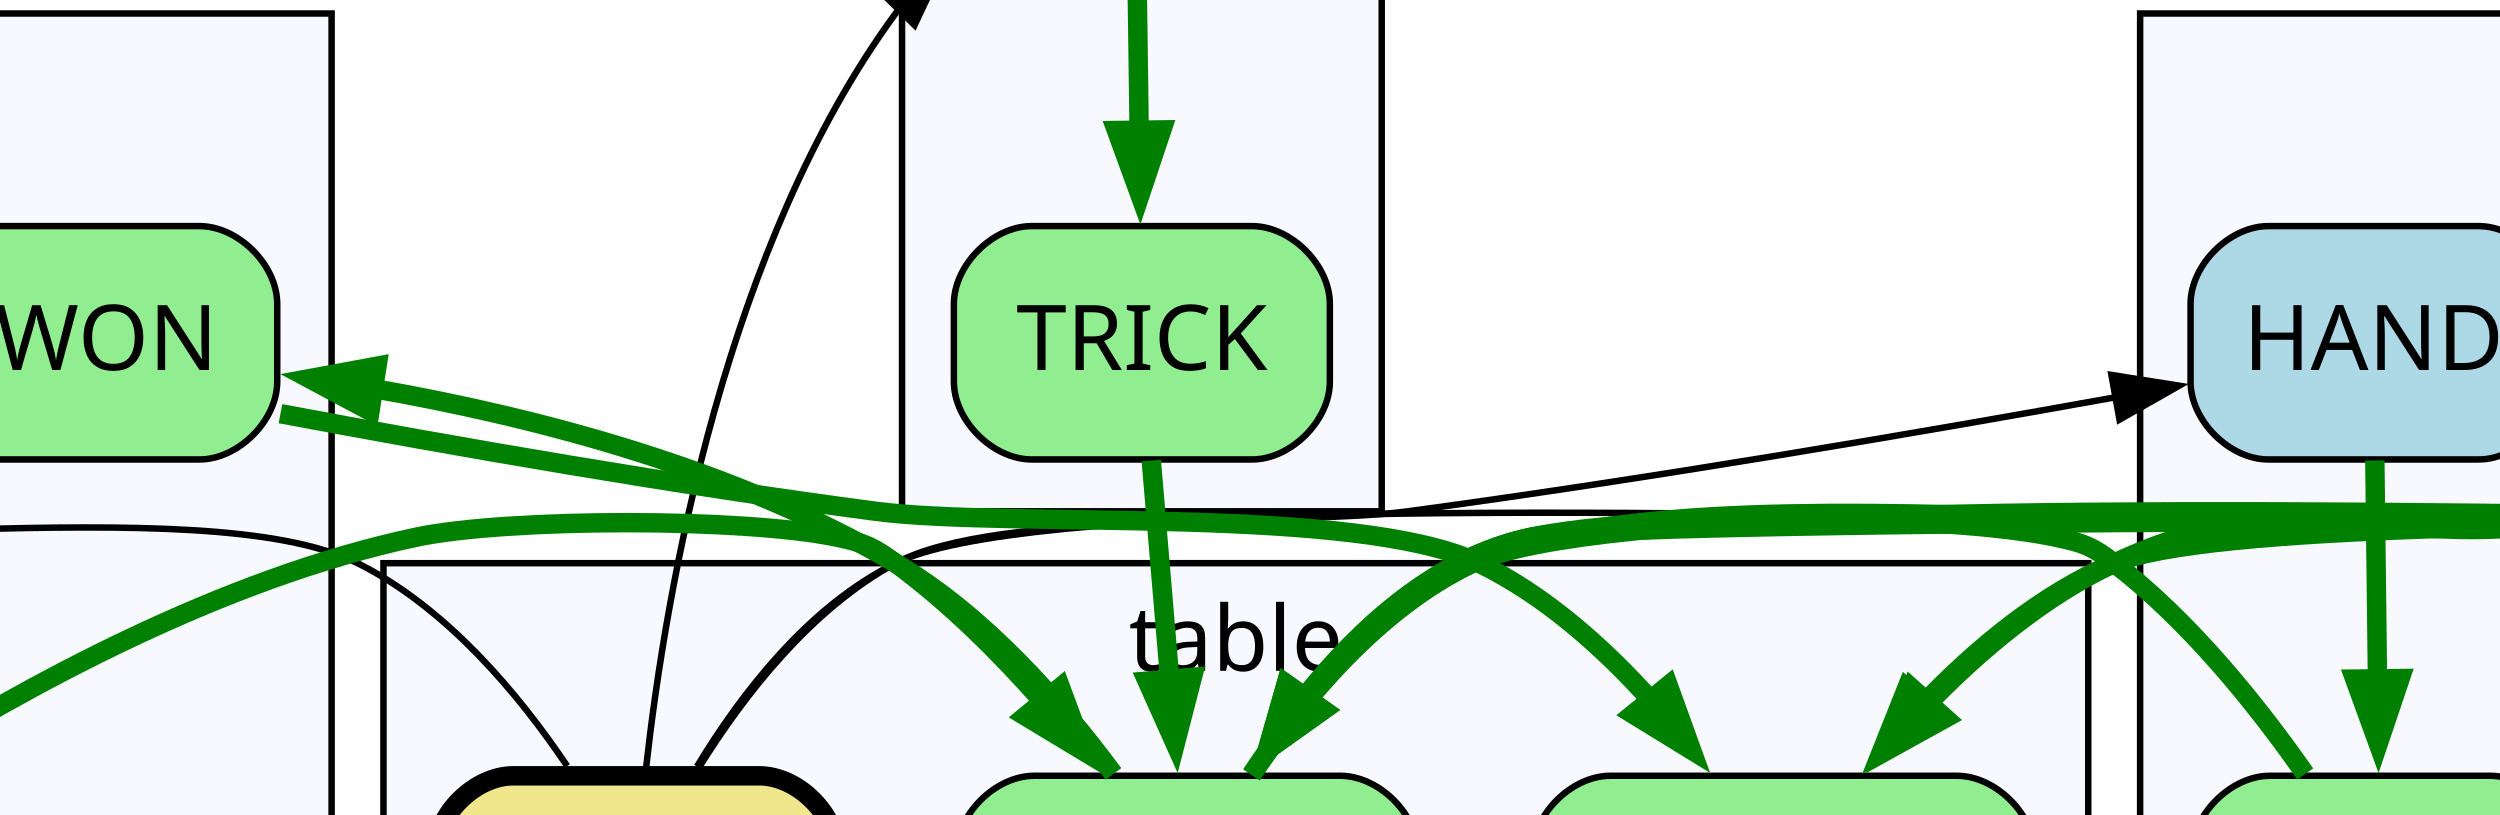
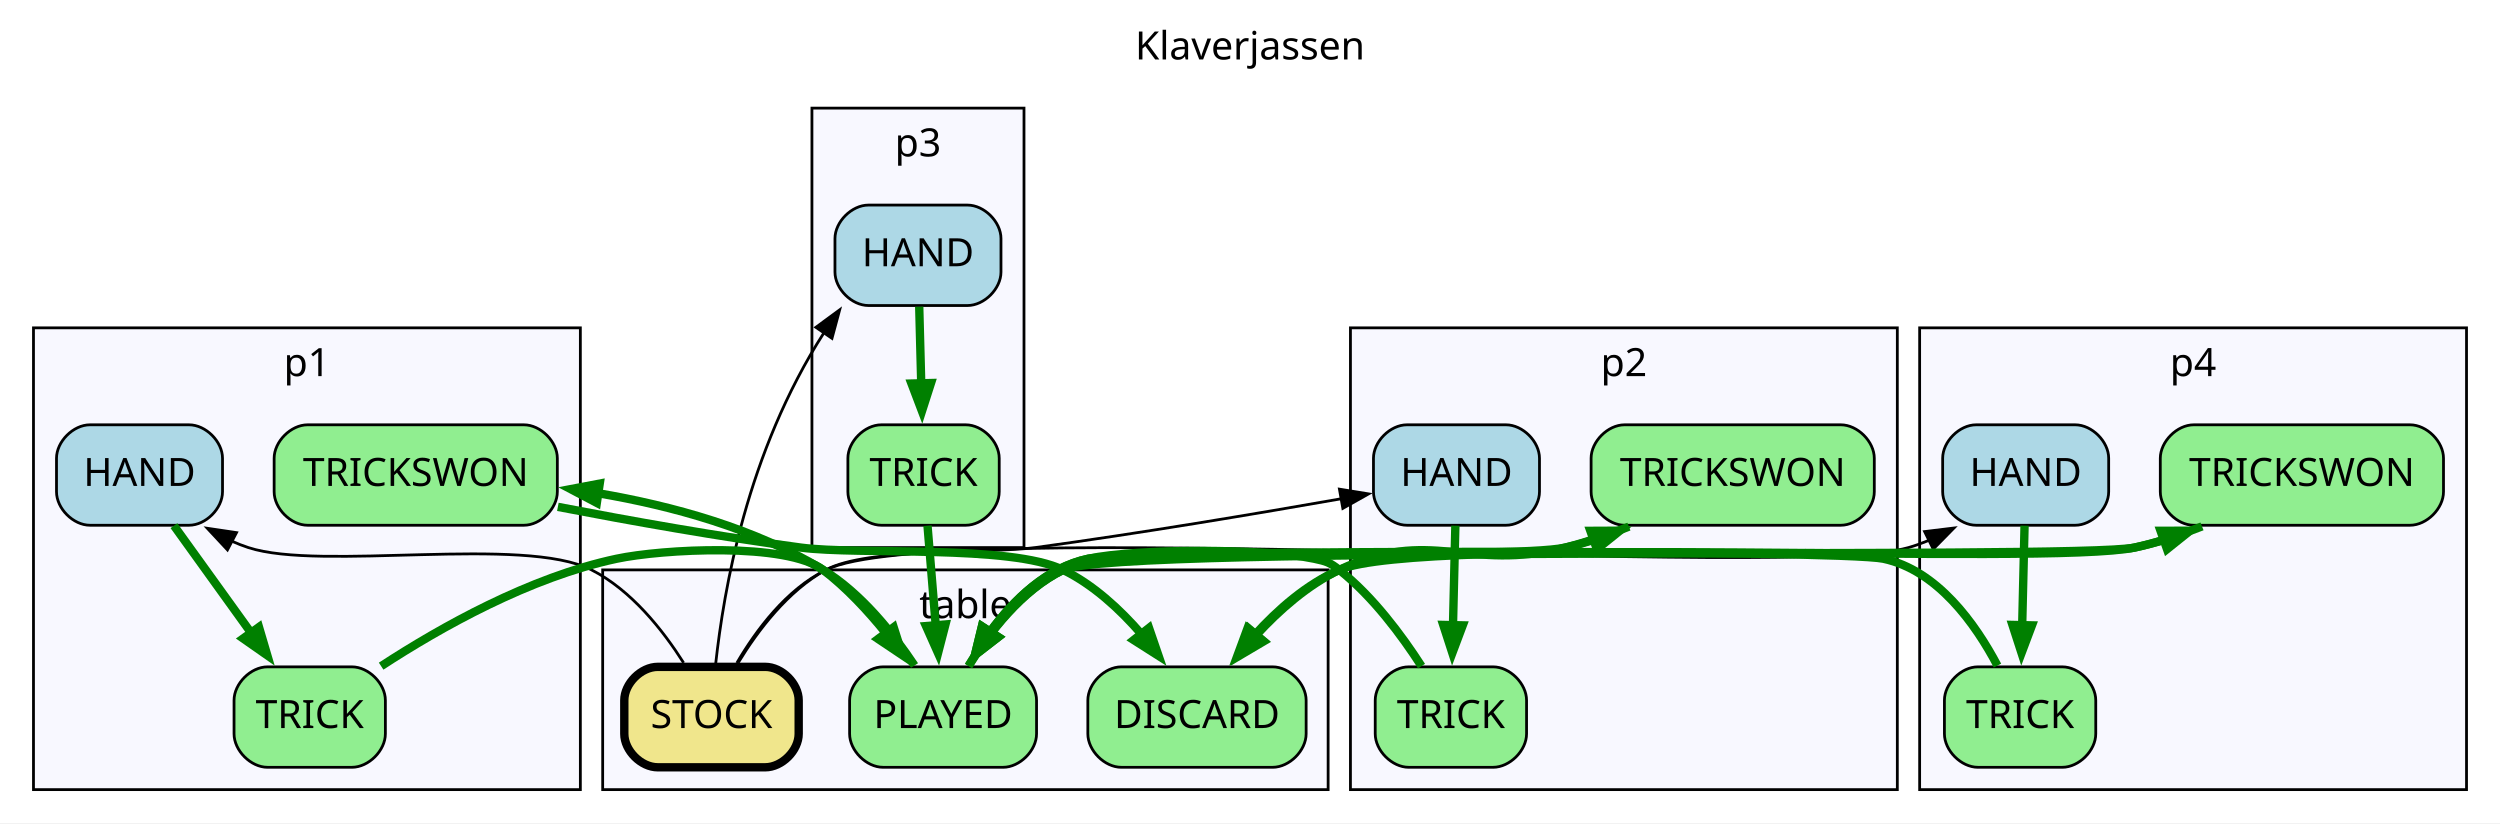
- <svg xmlns="http://www.w3.org/2000/svg" width="100%" height="100%" viewBox="0.00 0.00 881.00 287.20">
-   <g id="graph0" class="graph" transform="translate(-335.4327,392.1725) scale(2.284303)">
-     <polygon fill="white" stroke="none" points="-4,4 -4,-283.2 877,-283.2 877,4 -4,4" />
-     <text text-anchor="middle" x="436.5" y="-262.6" font-family="Futura" font-size="14.00">Klaverjassen</text>
+ <svg xmlns="http://www.w3.org/2000/svg" width="896pt" height="295pt" viewBox="0.00 0.00 896.00 295.00">
+   <g id="graph0" class="graph" transform="scale(1 1) rotate(0) translate(4 291)">
+     <polygon fill="white" stroke="none" points="-4,4 -4,-291 892,-291 892,4 -4,4" />
+     <text xml:space="preserve" text-anchor="middle" x="444" y="-269.7" font-family="Futura" font-size="14.00">Klaverjassen</text>
    <g id="clust1" class="cluster">
-       <polygon fill="ghostwhite" stroke="black" points="206,-8 206,-84.8 469,-84.8 469,-8 206,-8" />
-       <text text-anchor="middle" x="337.5" y="-68.2" font-family="Futura" font-size="14.00">table</text>
+       <polygon fill="ghostwhite" stroke="black" points="212,-8 212,-86.75 472,-86.75 472,-8 212,-8" />
+       <text xml:space="preserve" text-anchor="middle" x="342" y="-69.45" font-family="Futura" font-size="14.00">table</text>
    </g>
    <g id="clust2" class="cluster">
-       <polygon fill="ghostwhite" stroke="black" points="286,-92.8 286,-246.4 360,-246.4 360,-92.8 286,-92.8" />
-       <text text-anchor="middle" x="323" y="-229.8" font-family="Futura" font-size="14.00">p1</text>
+       <polygon fill="ghostwhite" stroke="black" points="8,-8 8,-173.5 204,-173.5 204,-8 8,-8" />
+       <text xml:space="preserve" text-anchor="middle" x="106" y="-156.2" font-family="Futura" font-size="14.00">p1</text>
    </g>
    <g id="clust3" class="cluster">
-       <polygon fill="ghostwhite" stroke="black" points="8,-8 8,-169.6 198,-169.6 198,-8 8,-8" />
-       <text text-anchor="middle" x="103" y="-153" font-family="Futura" font-size="14.00">p2</text>
+       <polygon fill="ghostwhite" stroke="black" points="480,-8 480,-173.5 676,-173.5 676,-8 480,-8" />
+       <text xml:space="preserve" text-anchor="middle" x="578" y="-156.2" font-family="Futura" font-size="14.00">p2</text>
    </g>
    <g id="clust4" class="cluster">
-       <polygon fill="ghostwhite" stroke="black" points="477,-8 477,-169.6 667,-169.6 667,-8 477,-8" />
-       <text text-anchor="middle" x="572" y="-153" font-family="Futura" font-size="14.00">p3</text>
+       <polygon fill="ghostwhite" stroke="black" points="287,-94.75 287,-252.25 363,-252.25 363,-94.75 287,-94.75" />
+       <text xml:space="preserve" text-anchor="middle" x="325" y="-234.95" font-family="Futura" font-size="14.00">p3</text>
    </g>
    <g id="clust5" class="cluster">
-       <polygon fill="ghostwhite" stroke="black" points="675,-8 675,-169.6 865,-169.6 865,-8 675,-8" />
-       <text text-anchor="middle" x="770" y="-153" font-family="Futura" font-size="14.00">p4</text>
+       <polygon fill="ghostwhite" stroke="black" points="684,-8 684,-173.5 880,-173.5 880,-8 684,-8" />
+       <text xml:space="preserve" text-anchor="middle" x="782" y="-156.2" font-family="Futura" font-size="14.00">p4</text>
    </g>
    <g id="node1" class="node">
-       <path fill="khaki" stroke="black" stroke-width="3" d="M263.95,-52C263.95,-52 226.05,-52 226.05,-52 220.05,-52 214.05,-46 214.05,-40 214.05,-40 214.05,-28 214.05,-28 214.05,-22 220.05,-16 226.05,-16 226.05,-16 263.95,-16 263.95,-16 269.95,-16 275.95,-22 275.95,-28 275.95,-28 275.95,-40 275.95,-40 275.95,-46 269.95,-52 263.95,-52" />
-       <text text-anchor="middle" x="245" y="-29.8" font-family="Futura" font-size="14.00">STOCK</text>
+       <path fill="khaki" stroke="black" stroke-width="3" d="M270.25,-52C270.25,-52 231.75,-52 231.75,-52 225.75,-52 219.75,-46 219.75,-40 219.75,-40 219.75,-28 219.75,-28 219.75,-22 225.75,-16 231.75,-16 231.75,-16 270.25,-16 270.25,-16 276.25,-16 282.25,-22 282.25,-28 282.25,-28 282.25,-40 282.25,-40 282.25,-46 276.25,-52 270.25,-52" />
+       <text xml:space="preserve" text-anchor="middle" x="251" y="-30.07" font-family="Futura" font-size="14.00">STOCK</text>
    </g>
    <g id="node4" class="node">
-       <path fill="lightblue" stroke="black" d="M338.22,-213.6C338.22,-213.6 305.78,-213.6 305.78,-213.6 299.78,-213.6 293.78,-207.6 293.78,-201.6 293.78,-201.6 293.78,-189.6 293.78,-189.6 293.78,-183.6 299.78,-177.6 305.78,-177.6 305.78,-177.6 338.22,-177.6 338.22,-177.6 344.22,-177.6 350.22,-183.6 350.22,-189.6 350.22,-189.6 350.22,-201.6 350.22,-201.6 350.22,-207.6 344.22,-213.6 338.22,-213.6" />
-       <text text-anchor="middle" x="322" y="-191.4" font-family="Futura" font-size="14.00">HAND</text>
+       <path fill="lightblue" stroke="black" d="M63.75,-138.75C63.75,-138.75 28.25,-138.75 28.25,-138.75 22.25,-138.75 16.25,-132.75 16.25,-126.75 16.25,-126.75 16.25,-114.75 16.25,-114.75 16.25,-108.75 22.25,-102.75 28.25,-102.75 28.25,-102.75 63.75,-102.75 63.75,-102.75 69.75,-102.75 75.75,-108.75 75.75,-114.75 75.75,-114.75 75.75,-126.75 75.75,-126.75 75.75,-132.75 69.75,-138.75 63.75,-138.75" />
+       <text xml:space="preserve" text-anchor="middle" x="46" y="-116.83" font-family="Futura" font-size="14.00">HAND</text>
    </g>
    <g id="edge1" class="edge">
-       <path fill="none" stroke="black" d="M246.52,-53.27C249.61,-80.88 258.76,-133.82 285,-169.6 285.22,-169.9 285.45,-170.21 285.68,-170.51" />
-       <polygon fill="black" stroke="black" points="282.94,-172.7 292.44,-177.39 287.93,-167.8 282.94,-172.7" />
+       <path fill="none" stroke="black" d="M241.01,-53.44C233.57,-65.18 222.26,-79.49 208,-86.75 183.59,-99.18 111.02,-86.2 85,-94.75 83.02,-95.4 81.05,-96.17 79.09,-97.04" />
+       <polygon fill="black" stroke="black" points="77.52,-93.91 70.29,-101.67 80.77,-100.11 77.52,-93.91" />
+     </g>
+     <g id="node7" class="node">
+       <path fill="lightblue" stroke="black" d="M535.75,-138.75C535.75,-138.75 500.25,-138.75 500.25,-138.75 494.25,-138.75 488.25,-132.75 488.25,-126.75 488.25,-126.75 488.25,-114.75 488.25,-114.75 488.25,-108.75 494.25,-102.75 500.25,-102.75 500.25,-102.75 535.75,-102.75 535.75,-102.75 541.75,-102.75 547.75,-108.75 547.75,-114.75 547.75,-114.75 547.75,-126.75 547.75,-126.75 547.75,-132.75 541.75,-138.75 535.75,-138.75" />
+       <text xml:space="preserve" text-anchor="middle" x="518" y="-116.83" font-family="Futura" font-size="14.00">HAND</text>
+     </g>
+     <g id="edge2" class="edge">
+       <path fill="none" stroke="black" d="M260.58,-53.49C267.63,-65.09 278.35,-79.23 292,-86.75 306.68,-94.84 350.39,-92.49 367,-94.75 404.36,-99.83 446.68,-106.96 477,-112.3" />
+       <polygon fill="black" stroke="black" points="476.05,-115.69 486.51,-113.99 477.27,-108.8 476.05,-115.69" />
+     </g>
+     <g id="node10" class="node">
+       <path fill="lightblue" stroke="black" d="M342.75,-217.5C342.75,-217.5 307.25,-217.5 307.25,-217.5 301.25,-217.5 295.25,-211.5 295.25,-205.5 295.25,-205.5 295.25,-193.5 295.25,-193.5 295.25,-187.5 301.25,-181.5 307.25,-181.5 307.25,-181.5 342.75,-181.5 342.75,-181.5 348.75,-181.5 354.75,-187.5 354.75,-193.5 354.75,-193.5 354.75,-205.5 354.75,-205.5 354.75,-211.5 348.75,-217.5 342.75,-217.5" />
+       <text xml:space="preserve" text-anchor="middle" x="325" y="-195.57" font-family="Futura" font-size="14.00">HAND</text>
+     </g>
+     <g id="edge3" class="edge">
+       <path fill="none" stroke="black" d="M252.51,-53.2C255.41,-79.38 263.57,-128.59 291.35,-171.81" />
+       <polygon fill="black" stroke="black" points="288.4,-173.69 296.94,-179.96 294.18,-169.73 288.4,-173.69" />
+     </g>
+     <g id="node12" class="node">
+       <path fill="lightblue" stroke="black" d="M739.75,-138.75C739.75,-138.75 704.25,-138.75 704.25,-138.75 698.25,-138.75 692.25,-132.75 692.25,-126.75 692.25,-126.75 692.25,-114.75 692.25,-114.75 692.25,-108.75 698.25,-102.75 704.25,-102.75 704.25,-102.75 739.75,-102.75 739.75,-102.75 745.75,-102.75 751.75,-108.75 751.75,-114.75 751.75,-114.75 751.75,-126.75 751.75,-126.75 751.75,-132.75 745.75,-138.75 739.75,-138.75" />
+       <text xml:space="preserve" text-anchor="middle" x="722" y="-116.83" font-family="Futura" font-size="14.00">HAND</text>
+     </g>
+     <g id="edge4" class="edge">
+       <path fill="none" stroke="black" d="M260.07,-53.37C267.02,-65.23 277.83,-79.72 292,-86.75 330.62,-105.92 638.54,-82.88 680,-94.75 682.45,-95.45 684.91,-96.33 687.33,-97.34" />
+       <polygon fill="black" stroke="black" points="685.78,-100.48 696.3,-101.76 688.87,-94.2 685.78,-100.48" />
+     </g>
+     <g id="node2" class="node">
+       <path fill="lightgreen" stroke="black" d="M355.5,-52C355.5,-52 312.5,-52 312.5,-52 306.5,-52 300.5,-46 300.5,-40 300.5,-40 300.5,-28 300.5,-28 300.5,-22 306.5,-16 312.5,-16 312.5,-16 355.5,-16 355.5,-16 361.5,-16 367.5,-22 367.5,-28 367.5,-28 367.5,-40 367.5,-40 367.5,-46 361.5,-52 355.5,-52" />
+       <text xml:space="preserve" text-anchor="middle" x="334" y="-30.07" font-family="Futura" font-size="14.00">PLAYED</text>
    </g>
    <g id="node6" class="node">
-       <path fill="lightblue" stroke="black" d="M60.22,-136.8C60.22,-136.8 27.78,-136.8 27.78,-136.8 21.78,-136.8 15.78,-130.8 15.78,-124.8 15.78,-124.8 15.78,-112.8 15.78,-112.8 15.78,-106.8 21.78,-100.8 27.78,-100.8 27.78,-100.8 60.22,-100.8 60.22,-100.8 66.22,-100.8 72.22,-106.8 72.22,-112.8 72.22,-112.8 72.22,-124.8 72.22,-124.8 72.22,-130.8 66.22,-136.8 60.22,-136.8" />
-       <text text-anchor="middle" x="44" y="-114.6" font-family="Futura" font-size="14.00">HAND</text>
+       <path fill="lightgreen" stroke="black" d="M183.75,-138.75C183.75,-138.75 106.25,-138.75 106.25,-138.75 100.25,-138.75 94.25,-132.75 94.25,-126.75 94.25,-126.75 94.25,-114.75 94.25,-114.75 94.25,-108.75 100.25,-102.75 106.25,-102.75 106.25,-102.75 183.75,-102.75 183.75,-102.75 189.75,-102.75 195.75,-108.75 195.75,-114.75 195.75,-114.75 195.75,-126.75 195.75,-126.75 195.75,-132.75 189.75,-138.75 183.75,-138.75" />
+       <text xml:space="preserve" text-anchor="middle" x="145" y="-116.83" font-family="Futura" font-size="14.00">TRICKSWON</text>
    </g>
-     <g id="edge2" class="edge">
-       <path fill="none" stroke="black" d="M234.34,-53.5C226.84,-64.65 215.7,-77.97 202,-84.8 177.88,-96.82 106.49,-84.06 81,-92.8 79.18,-93.42 77.37,-94.16 75.59,-94.98" />
-       <polygon fill="black" stroke="black" points="74.08,-91.81 67.01,-99.7 77.46,-97.94 74.08,-91.81" />
+     <g id="edge14" class="edge">
+       <path fill="none" stroke="green" stroke-width="3" d="M323.77,-52.48C316.17,-63.95 304.74,-78.33 291,-86.75 266.88,-101.53 236.88,-109.71 210.36,-114.23" />
+       <polygon fill="green" stroke="green" stroke-width="3" points="209.9,-110.76 200.53,-115.7 210.94,-117.68 209.9,-110.76" />
    </g>
    <g id="node9" class="node">
-       <path fill="lightblue" stroke="black" d="M529.22,-136.8C529.22,-136.8 496.78,-136.8 496.78,-136.8 490.78,-136.8 484.78,-130.8 484.78,-124.8 484.78,-124.8 484.78,-112.8 484.78,-112.8 484.78,-106.8 490.78,-100.8 496.78,-100.8 496.78,-100.8 529.22,-100.8 529.22,-100.8 535.22,-100.8 541.22,-106.8 541.22,-112.8 541.22,-112.8 541.22,-124.8 541.22,-124.8 541.22,-130.8 535.22,-136.8 529.22,-136.8" />
-       <text text-anchor="middle" x="513" y="-114.6" font-family="Futura" font-size="14.00">HAND</text>
+       <path fill="lightgreen" stroke="black" d="M655.75,-138.75C655.75,-138.75 578.25,-138.75 578.25,-138.75 572.25,-138.75 566.25,-132.75 566.25,-126.75 566.25,-126.75 566.25,-114.75 566.25,-114.75 566.25,-108.75 572.25,-102.75 578.25,-102.75 578.25,-102.75 655.75,-102.75 655.75,-102.75 661.75,-102.75 667.75,-108.75 667.75,-114.75 667.75,-114.75 667.75,-126.75 667.75,-126.75 667.75,-132.75 661.75,-138.75 655.75,-138.75" />
+       <text xml:space="preserve" text-anchor="middle" x="617" y="-116.83" font-family="Futura" font-size="14.00">TRICKSWON</text>
    </g>
-     <g id="edge3" class="edge">
-       <path fill="none" stroke="black" d="M254.7,-53.32C261.59,-64.4 271.94,-77.71 285,-84.8 300.51,-93.22 346.51,-90.45 364,-92.8 401.18,-97.8 443.32,-105.01 473.27,-110.41" />
-       <polygon fill="black" stroke="black" points="472.57,-113.84 483.03,-112.18 473.82,-106.95 472.57,-113.84" />
+     <g id="edge15" class="edge">
+       <path fill="none" stroke="green" stroke-width="3" d="M343.15,-52.26C350.54,-64.26 362.14,-79.37 377,-86.75 394.93,-95.65 537.46,-90.39 557,-94.75 560.47,-95.52 563.99,-96.49 567.51,-97.58" />
+       <polygon fill="green" stroke="green" stroke-width="3" points="565.98,-100.75 576.58,-100.8 568.32,-94.16 565.98,-100.75" />
    </g>
-     <g id="node12" class="node">
-       <path fill="lightblue" stroke="black" d="M727.22,-136.8C727.22,-136.8 694.78,-136.8 694.78,-136.8 688.78,-136.8 682.78,-130.8 682.78,-124.8 682.78,-124.8 682.78,-112.8 682.78,-112.8 682.78,-106.8 688.78,-100.8 694.78,-100.8 694.78,-100.8 727.22,-100.8 727.22,-100.8 733.22,-100.8 739.22,-106.8 739.22,-112.8 739.22,-112.8 739.22,-124.8 739.22,-124.8 739.22,-130.8 733.22,-136.8 727.22,-136.8" />
-       <text text-anchor="middle" x="711" y="-114.6" font-family="Futura" font-size="14.00">HAND</text>
+     <g id="node14" class="node">
+       <path fill="lightgreen" stroke="black" d="M859.75,-138.75C859.75,-138.75 782.25,-138.75 782.25,-138.75 776.25,-138.75 770.25,-132.75 770.25,-126.75 770.25,-126.75 770.25,-114.75 770.25,-114.75 770.25,-108.75 776.25,-102.75 782.25,-102.75 782.25,-102.75 859.75,-102.75 859.75,-102.75 865.75,-102.75 871.75,-108.75 871.75,-114.75 871.75,-114.75 871.75,-126.75 871.75,-126.75 871.75,-132.75 865.75,-138.75 859.75,-138.75" />
+       <text xml:space="preserve" text-anchor="middle" x="821" y="-116.83" font-family="Futura" font-size="14.00">TRICKSWON</text>
    </g>
-     <g id="edge4" class="edge">
-       <path fill="none" stroke="black" d="M254.36,-53.43C261.18,-64.7 271.57,-78.19 285,-84.8 323.49,-103.74 629.89,-80.55 671,-92.8 673.27,-93.48 675.53,-94.32 677.77,-95.28" />
-       <polygon fill="black" stroke="black" points="676.06,-98.34 686.55,-99.79 679.26,-92.11 676.06,-98.34" />
+     <g id="edge13" class="edge">
+       <path fill="none" stroke="green" stroke-width="3" d="M343.1,-52.36C350.46,-64.41 362.06,-79.55 377,-86.75 396.22,-96.02 740.12,-90.35 761,-94.75 764.53,-95.49 768.11,-96.44 771.67,-97.53" />
+       <polygon fill="green" stroke="green" stroke-width="3" points="770.33,-100.77 780.93,-100.79 772.66,-94.17 770.33,-100.77" />
    </g>
-     <g id="node2" class="node">
-       <path fill="lightgreen" stroke="black" d="M353.61,-52C353.61,-52 306.39,-52 306.39,-52 300.39,-52 294.39,-46 294.39,-40 294.39,-40 294.39,-28 294.39,-28 294.39,-22 300.39,-16 306.39,-16 306.39,-16 353.61,-16 353.61,-16 359.61,-16 365.61,-22 365.61,-28 365.61,-28 365.61,-40 365.61,-40 365.61,-46 359.61,-52 353.61,-52" />
-       <text text-anchor="middle" x="330" y="-29.8" font-family="Futura" font-size="14.00">PLAYED</text>
+     <g id="node3" class="node">
+       <path fill="lightgreen" stroke="black" d="M452.12,-52C452.12,-52 397.88,-52 397.88,-52 391.88,-52 385.88,-46 385.88,-40 385.88,-40 385.88,-28 385.88,-28 385.88,-22 391.88,-16 397.88,-16 397.88,-16 452.12,-16 452.12,-16 458.12,-16 464.12,-22 464.12,-28 464.12,-28 464.12,-40 464.12,-40 464.12,-46 458.12,-52 452.12,-52" />
+       <text xml:space="preserve" text-anchor="middle" x="425" y="-30.07" font-family="Futura" font-size="14.00">DISCARD</text>
+     </g>
+     <g id="node5" class="node">
+       <path fill="lightgreen" stroke="black" d="M122.12,-52C122.12,-52 91.88,-52 91.88,-52 85.88,-52 79.88,-46 79.88,-40 79.88,-40 79.88,-28 79.88,-28 79.88,-22 85.88,-16 91.88,-16 91.88,-16 122.12,-16 122.12,-16 128.12,-16 134.12,-22 134.12,-28 134.12,-28 134.12,-40 134.12,-40 134.12,-46 128.12,-52 122.12,-52" />
+       <text xml:space="preserve" text-anchor="middle" x="107" y="-30.07" font-family="Futura" font-size="14.00">TRICK</text>
+     </g>
+     <g id="edge5" class="edge">
+       <path fill="none" stroke="green" stroke-width="3" d="M58.34,-102.6C66.31,-91.53 76.88,-76.85 86.13,-64" />
+       <polygon fill="green" stroke="green" stroke-width="3" points="88.81,-66.26 91.81,-56.1 83.13,-62.17 88.81,-66.26" />
+     </g>
+     <g id="edge9" class="edge">
+       <path fill="none" stroke="green" stroke-width="3" d="M132.6,-52.25C153.99,-66.21 185.89,-84.15 217,-90.75 233.11,-94.17 277.92,-96.75 291,-86.75 299.33,-80.39 307.04,-72.1 313.58,-63.99" />
+       <polygon fill="green" stroke="green" stroke-width="3" points="316.29,-66.2 319.5,-56.1 310.7,-62 316.29,-66.2" />
+     </g>
+     <g id="edge16" class="edge">
+       <path fill="none" stroke="green" stroke-width="3" d="M195.94,-109.34C221.9,-104.33 254.04,-98.6 283,-94.75 303.78,-91.99 358.16,-95.94 377,-86.75 387.8,-81.48 397.36,-72.66 405.06,-63.78" />
+       <polygon fill="green" stroke="green" stroke-width="3" points="407.8,-65.95 411.24,-55.93 402.3,-61.62 407.8,-65.95" />
    </g>
    <g id="node8" class="node">
-       <path fill="lightgreen" stroke="black" d="M177.61,-136.8C177.61,-136.8 102.39,-136.8 102.39,-136.8 96.39,-136.8 90.39,-130.8 90.39,-124.8 90.39,-124.8 90.39,-112.8 90.39,-112.8 90.39,-106.8 96.39,-100.8 102.39,-100.8 102.39,-100.8 177.61,-100.8 177.61,-100.8 183.61,-100.8 189.61,-106.8 189.61,-112.8 189.61,-112.8 189.61,-124.8 189.61,-124.8 189.61,-130.8 183.61,-136.8 177.61,-136.8" />
-       <text text-anchor="middle" x="140" y="-114.6" font-family="Futura" font-size="14.00">TRICKSWON</text>
+       <path fill="lightgreen" stroke="black" d="M531.12,-52C531.12,-52 500.88,-52 500.88,-52 494.88,-52 488.88,-46 488.88,-40 488.88,-40 488.88,-28 488.88,-28 488.88,-22 494.88,-16 500.88,-16 500.88,-16 531.12,-16 531.12,-16 537.12,-16 543.12,-22 543.12,-28 543.12,-28 543.12,-40 543.12,-40 543.12,-46 537.12,-52 531.12,-52" />
+       <text xml:space="preserve" text-anchor="middle" x="516" y="-30.07" font-family="Futura" font-size="14.00">TRICK</text>
    </g>
-     <g id="edge15" class="edge">
-       <path fill="none" stroke="green" stroke-width="3" d="M318.62,-52.29C310.52,-63.24 298.67,-76.79 285,-84.8 260.66,-99.06 230.68,-107.16 204.31,-111.76" />
-       <polygon fill="green" stroke="green" stroke-width="3" points="203.92,-108.27 194.58,-113.27 205,-115.19 203.92,-108.27" />
+     <g id="edge6" class="edge">
+       <path fill="none" stroke="green" stroke-width="3" d="M517.6,-102.6C517.35,-92.33 517.04,-78.95 516.75,-66.81" />
+       <polygon fill="green" stroke="green" stroke-width="3" points="520.25,-66.87 516.52,-56.96 513.26,-67.03 520.25,-66.87" />
+     </g>
+     <g id="edge10" class="edge">
+       <path fill="none" stroke="green" stroke-width="3" d="M505.47,-52.26C498.31,-63.39 487.98,-77.26 476,-86.75 472.57,-89.47 471.28,-89.84 467,-90.75 449.39,-94.49 403.61,-94.49 386,-90.75 371.25,-87.62 359.41,-76.23 350.77,-64.46" />
+       <polygon fill="green" stroke="green" stroke-width="3" points="353.79,-62.69 345.41,-56.21 347.92,-66.5 353.79,-62.69" />
+     </g>
+     <g id="edge17" class="edge">
+       <path fill="none" stroke="green" stroke-width="3" d="M579.81,-102.26C572.39,-99.34 564.55,-96.65 557,-94.75 521.92,-85.92 508.64,-102.34 476,-86.75 464.72,-81.36 454.52,-72.38 446.27,-63.41" />
+       <polygon fill="green" stroke="green" stroke-width="3" points="448.96,-61.17 439.84,-55.78 443.61,-65.68 448.96,-61.17" />
    </g>
    <g id="node11" class="node">
-       <path fill="lightgreen" stroke="black" d="M646.61,-136.8C646.61,-136.8 571.39,-136.8 571.39,-136.8 565.39,-136.8 559.39,-130.8 559.39,-124.8 559.39,-124.8 559.39,-112.8 559.39,-112.8 559.39,-106.8 565.39,-100.8 571.39,-100.8 571.39,-100.8 646.61,-100.8 646.61,-100.8 652.61,-100.8 658.61,-106.8 658.61,-112.8 658.61,-112.8 658.61,-124.8 658.61,-124.8 658.61,-130.8 652.61,-136.8 646.61,-136.8" />
-       <text text-anchor="middle" x="609" y="-114.6" font-family="Futura" font-size="14.00">TRICKSWON</text>
-     </g>
-     <g id="edge14" class="edge">
-       <path fill="none" stroke="green" stroke-width="3" d="M339.94,-52.11C347.64,-63.59 359.43,-77.83 374,-84.8 409.32,-101.7 511.82,-84.14 550,-92.8 553.3,-93.55 556.64,-94.47 559.97,-95.51" />
-       <polygon fill="green" stroke="green" stroke-width="3" points="558.61,-98.75 569.21,-98.83 560.98,-92.16 558.61,-98.75" />
-     </g>
-     <g id="node14" class="node">
-       <path fill="lightgreen" stroke="black" d="M844.61,-136.8C844.61,-136.8 769.39,-136.8 769.39,-136.8 763.39,-136.8 757.39,-130.8 757.39,-124.8 757.39,-124.8 757.39,-112.8 757.39,-112.8 757.39,-106.8 763.39,-100.8 769.39,-100.8 769.39,-100.8 844.61,-100.8 844.61,-100.8 850.61,-100.8 856.61,-106.8 856.61,-112.8 856.61,-112.8 856.61,-124.8 856.61,-124.8 856.61,-130.8 850.61,-136.8 844.61,-136.8" />
-       <text text-anchor="middle" x="807" y="-114.6" font-family="Futura" font-size="14.00">TRICKSWON</text>
-     </g>
-     <g id="edge13" class="edge">
-       <path fill="none" stroke="green" stroke-width="3" d="M339.89,-52.22C347.56,-63.75 359.35,-78 374,-84.8 411.71,-102.29 707.36,-84.09 748,-92.8 751.35,-93.52 754.75,-94.42 758.13,-95.46" />
-       <polygon fill="green" stroke="green" stroke-width="3" points="756.96,-98.76 767.55,-98.82 759.31,-92.17 756.96,-98.76" />
-     </g>
-     <g id="node3" class="node">
-       <path fill="lightgreen" stroke="black" d="M448.73,-52C448.73,-52 395.27,-52 395.27,-52 389.27,-52 383.27,-46 383.27,-40 383.27,-40 383.27,-28 383.27,-28 383.27,-22 389.27,-16 395.27,-16 395.27,-16 448.73,-16 448.73,-16 454.73,-16 460.73,-22 460.73,-28 460.73,-28 460.73,-40 460.73,-40 460.73,-46 454.73,-52 448.73,-52" />
-       <text text-anchor="middle" x="422" y="-29.8" font-family="Futura" font-size="14.00">DISCARD</text>
-     </g>
-     <g id="node5" class="node">
-       <path fill="lightgreen" stroke="black" d="M340,-136.8C340,-136.8 306,-136.8 306,-136.8 300,-136.8 294,-130.8 294,-124.8 294,-124.8 294,-112.8 294,-112.8 294,-106.8 300,-100.8 306,-100.8 306,-100.8 340,-100.8 340,-100.8 346,-100.8 352,-106.8 352,-112.8 352,-112.8 352,-124.8 352,-124.8 352,-130.8 346,-136.8 340,-136.8" />
-       <text text-anchor="middle" x="323" y="-114.6" font-family="Futura" font-size="14.00">TRICK</text>
-     </g>
-     <g id="edge5" class="edge">
-       <path fill="none" stroke="green" stroke-width="3" d="M322.23,-177.25C322.33,-169.6 322.46,-160.37 322.58,-151.56" />
-       <polygon fill="green" stroke="green" stroke-width="3" points="326.07,-151.64 322.71,-141.59 319.08,-151.55 326.07,-151.64" />
-     </g>
-     <g id="edge9" class="edge">
-       <path fill="none" stroke="green" stroke-width="3" d="M324.45,-100.64C325.28,-90.83 326.35,-78.21 327.32,-66.66" />
-       <polygon fill="green" stroke="green" stroke-width="3" points="330.79,-67.2 328.14,-56.94 323.81,-66.61 330.79,-67.2" />
-     </g>
-     <g id="node7" class="node">
-       <path fill="lightgreen" stroke="black" d="M120,-52C120,-52 86,-52 86,-52 80,-52 74,-46 74,-40 74,-40 74,-28 74,-28 74,-22 80,-16 86,-16 86,-16 120,-16 120,-16 126,-16 132,-22 132,-28 132,-28 132,-40 132,-40 132,-46 126,-52 120,-52" />
-       <text text-anchor="middle" x="103" y="-29.8" font-family="Futura" font-size="14.00">TRICK</text>
-     </g>
-     <g id="edge6" class="edge">
-       <path fill="none" stroke="green" stroke-width="3" d="M56.22,-100.64C63.77,-90.06 73.64,-76.2 82.37,-63.95" />
-       <polygon fill="green" stroke="green" stroke-width="3" points="85,-66.29 87.95,-56.12 79.3,-62.23 85,-66.29" />
-     </g>
-     <g id="edge10" class="edge">
-       <path fill="none" stroke="green" stroke-width="3" d="M129.48,-52.4C150.49,-65.73 181.18,-82.47 211,-88.8 225.13,-91.8 261.87,-91.8 276,-88.8 280.28,-87.89 281.47,-87.39 285,-84.8 293.3,-78.72 301.18,-70.88 307.95,-63.18" />
-       <polygon fill="green" stroke="green" stroke-width="3" points="310.44,-65.66 314.11,-55.73 305.04,-61.2 310.44,-65.66" />
-     </g>
-     <g id="edge17" class="edge">
-       <path fill="none" stroke="green" stroke-width="3" d="M190.11,-107.86C217.22,-102.77 251.35,-96.81 282,-92.8 302.57,-90.11 356.32,-93.82 375,-84.8 385.16,-79.89 394.24,-71.78 401.65,-63.52" />
-       <polygon fill="green" stroke="green" stroke-width="3" points="404.2,-65.93 407.8,-55.96 398.77,-61.51 404.2,-65.93" />
-     </g>
-     <g id="node10" class="node">
-       <path fill="lightgreen" stroke="black" d="M531,-52C531,-52 497,-52 497,-52 491,-52 485,-46 485,-40 485,-40 485,-28 485,-28 485,-22 491,-16 497,-16 497,-16 531,-16 531,-16 537,-16 543,-22 543,-28 543,-28 543,-40 543,-40 543,-46 537,-52 531,-52" />
-       <text text-anchor="middle" x="514" y="-29.8" font-family="Futura" font-size="14.00">TRICK</text>
+       <path fill="lightgreen" stroke="black" d="M342.12,-138.75C342.12,-138.75 311.88,-138.75 311.88,-138.75 305.88,-138.75 299.88,-132.75 299.88,-126.75 299.88,-126.75 299.88,-114.75 299.88,-114.75 299.88,-108.75 305.88,-102.75 311.88,-102.75 311.88,-102.75 342.12,-102.75 342.12,-102.75 348.12,-102.75 354.12,-108.75 354.12,-114.75 354.12,-114.75 354.12,-126.75 354.12,-126.75 354.12,-132.75 348.12,-138.75 342.12,-138.75" />
+       <text xml:space="preserve" text-anchor="middle" x="327" y="-116.83" font-family="Futura" font-size="14.00">TRICK</text>
    </g>
    <g id="edge7" class="edge">
-       <path fill="none" stroke="green" stroke-width="3" d="M513.21,-100.64C513.33,-90.83 513.48,-78.21 513.62,-66.66" />
-       <polygon fill="green" stroke="green" stroke-width="3" points="517.11,-67 513.73,-56.96 510.11,-66.92 517.11,-67" />
+       <path fill="none" stroke="green" stroke-width="3" d="M325.45,-181.08C325.67,-172.94 325.93,-162.98 326.17,-153.56" />
+       <polygon fill="green" stroke="green" stroke-width="3" points="329.67,-153.72 326.43,-143.64 322.67,-153.54 329.67,-153.72" />
    </g>
    <g id="edge11" class="edge">
-       <path fill="none" stroke="green" stroke-width="3" d="M502.47,-52.28C495.07,-62.87 484.68,-75.83 473,-84.8 469.53,-87.47 468.28,-87.89 464,-88.8 446.39,-92.54 400.61,-92.54 383,-88.8 368.74,-85.77 356.94,-75.2 348.12,-64.15" />
-       <polygon fill="green" stroke="green" stroke-width="3" points="350.99,-62.15 342.36,-56 345.27,-66.18 350.99,-62.15" />
-     </g>
-     <g id="edge16" class="edge">
-       <path fill="none" stroke="green" stroke-width="3" d="M572.45,-100.34C565.15,-97.41 557.43,-94.72 550,-92.8 516.68,-84.22 504.15,-99.41 473,-84.8 462.25,-79.76 452.39,-71.5 444.27,-63.14" />
-       <polygon fill="green" stroke="green" stroke-width="3" points="446.95,-60.89 437.68,-55.76 441.73,-65.55 446.95,-60.89" />
+       <path fill="none" stroke="green" stroke-width="3" d="M328.42,-102.6C329.26,-92.33 330.37,-78.95 331.37,-66.81" />
+       <polygon fill="green" stroke="green" stroke-width="3" points="334.85,-67.2 332.19,-56.94 327.88,-66.62 334.85,-67.2" />
    </g>
    <g id="node13" class="node">
-       <path fill="lightgreen" stroke="black" d="M729,-52C729,-52 695,-52 695,-52 689,-52 683,-46 683,-40 683,-40 683,-28 683,-28 683,-22 689,-16 695,-16 695,-16 729,-16 729,-16 735,-16 741,-22 741,-28 741,-28 741,-40 741,-40 741,-46 735,-52 729,-52" />
-       <text text-anchor="middle" x="712" y="-29.8" font-family="Futura" font-size="14.00">TRICK</text>
+       <path fill="lightgreen" stroke="black" d="M735.12,-52C735.12,-52 704.88,-52 704.88,-52 698.88,-52 692.88,-46 692.88,-40 692.88,-40 692.88,-28 692.88,-28 692.88,-22 698.88,-16 704.88,-16 704.88,-16 735.12,-16 735.12,-16 741.12,-16 747.12,-22 747.12,-28 747.12,-28 747.12,-40 747.12,-40 747.12,-46 741.12,-52 735.12,-52" />
+       <text xml:space="preserve" text-anchor="middle" x="720" y="-30.07" font-family="Futura" font-size="14.00">TRICK</text>
    </g>
    <g id="edge8" class="edge">
-       <path fill="none" stroke="green" stroke-width="3" d="M711.21,-100.64C711.33,-90.83 711.48,-78.21 711.62,-66.66" />
-       <polygon fill="green" stroke="green" stroke-width="3" points="715.11,-67 711.73,-56.96 708.11,-66.92 715.11,-67" />
+       <path fill="none" stroke="green" stroke-width="3" d="M721.6,-102.6C721.35,-92.33 721.04,-78.95 720.75,-66.81" />
+       <polygon fill="green" stroke="green" stroke-width="3" points="724.25,-66.87 720.52,-56.96 717.26,-67.03 724.25,-66.87" />
    </g>
    <g id="edge12" class="edge">
-       <path fill="none" stroke="green" stroke-width="3" d="M703.1,-52.34C694.82,-66.66 680.9,-84.79 662,-88.8 646.84,-92.02 398.16,-92.02 383,-88.8 368.74,-85.77 356.94,-75.2 348.12,-64.15" />
-       <polygon fill="green" stroke="green" stroke-width="3" points="350.99,-62.15 342.36,-56 345.27,-66.18 350.99,-62.15" />
+       <path fill="none" stroke="green" stroke-width="3" d="M711.89,-52.45C704,-67.41 690.35,-86.64 671,-90.75 655.51,-94.04 401.49,-94.04 386,-90.75 371.25,-87.62 359.41,-76.23 350.77,-64.46" />
+       <polygon fill="green" stroke="green" stroke-width="3" points="353.79,-62.69 345.41,-56.21 347.92,-66.5 353.79,-62.69" />
    </g>
    <g id="edge18" class="edge">
-       <path fill="none" stroke="green" stroke-width="3" d="M771.82,-100.39C764.14,-97.31 755.93,-94.53 748,-92.8 718.13,-86.28 501.14,-96.74 473,-84.8 461.79,-80.04 451.66,-71.58 443.43,-62.97" />
-       <polygon fill="green" stroke="green" stroke-width="3" points="446.29,-60.91 437.08,-55.67 441,-65.51 446.29,-60.91" />
+       <path fill="none" stroke="green" stroke-width="3" d="M785.2,-102.34C777.39,-99.25 769.05,-96.48 761,-94.75 730.03,-88.1 505.05,-99.39 476,-86.75 464.32,-81.67 453.92,-72.55 445.61,-63.36" />
+       <polygon fill="green" stroke="green" stroke-width="3" points="448.52,-61.38 439.45,-55.9 443.12,-65.84 448.52,-61.38" />
    </g>
  </g>
</svg>
